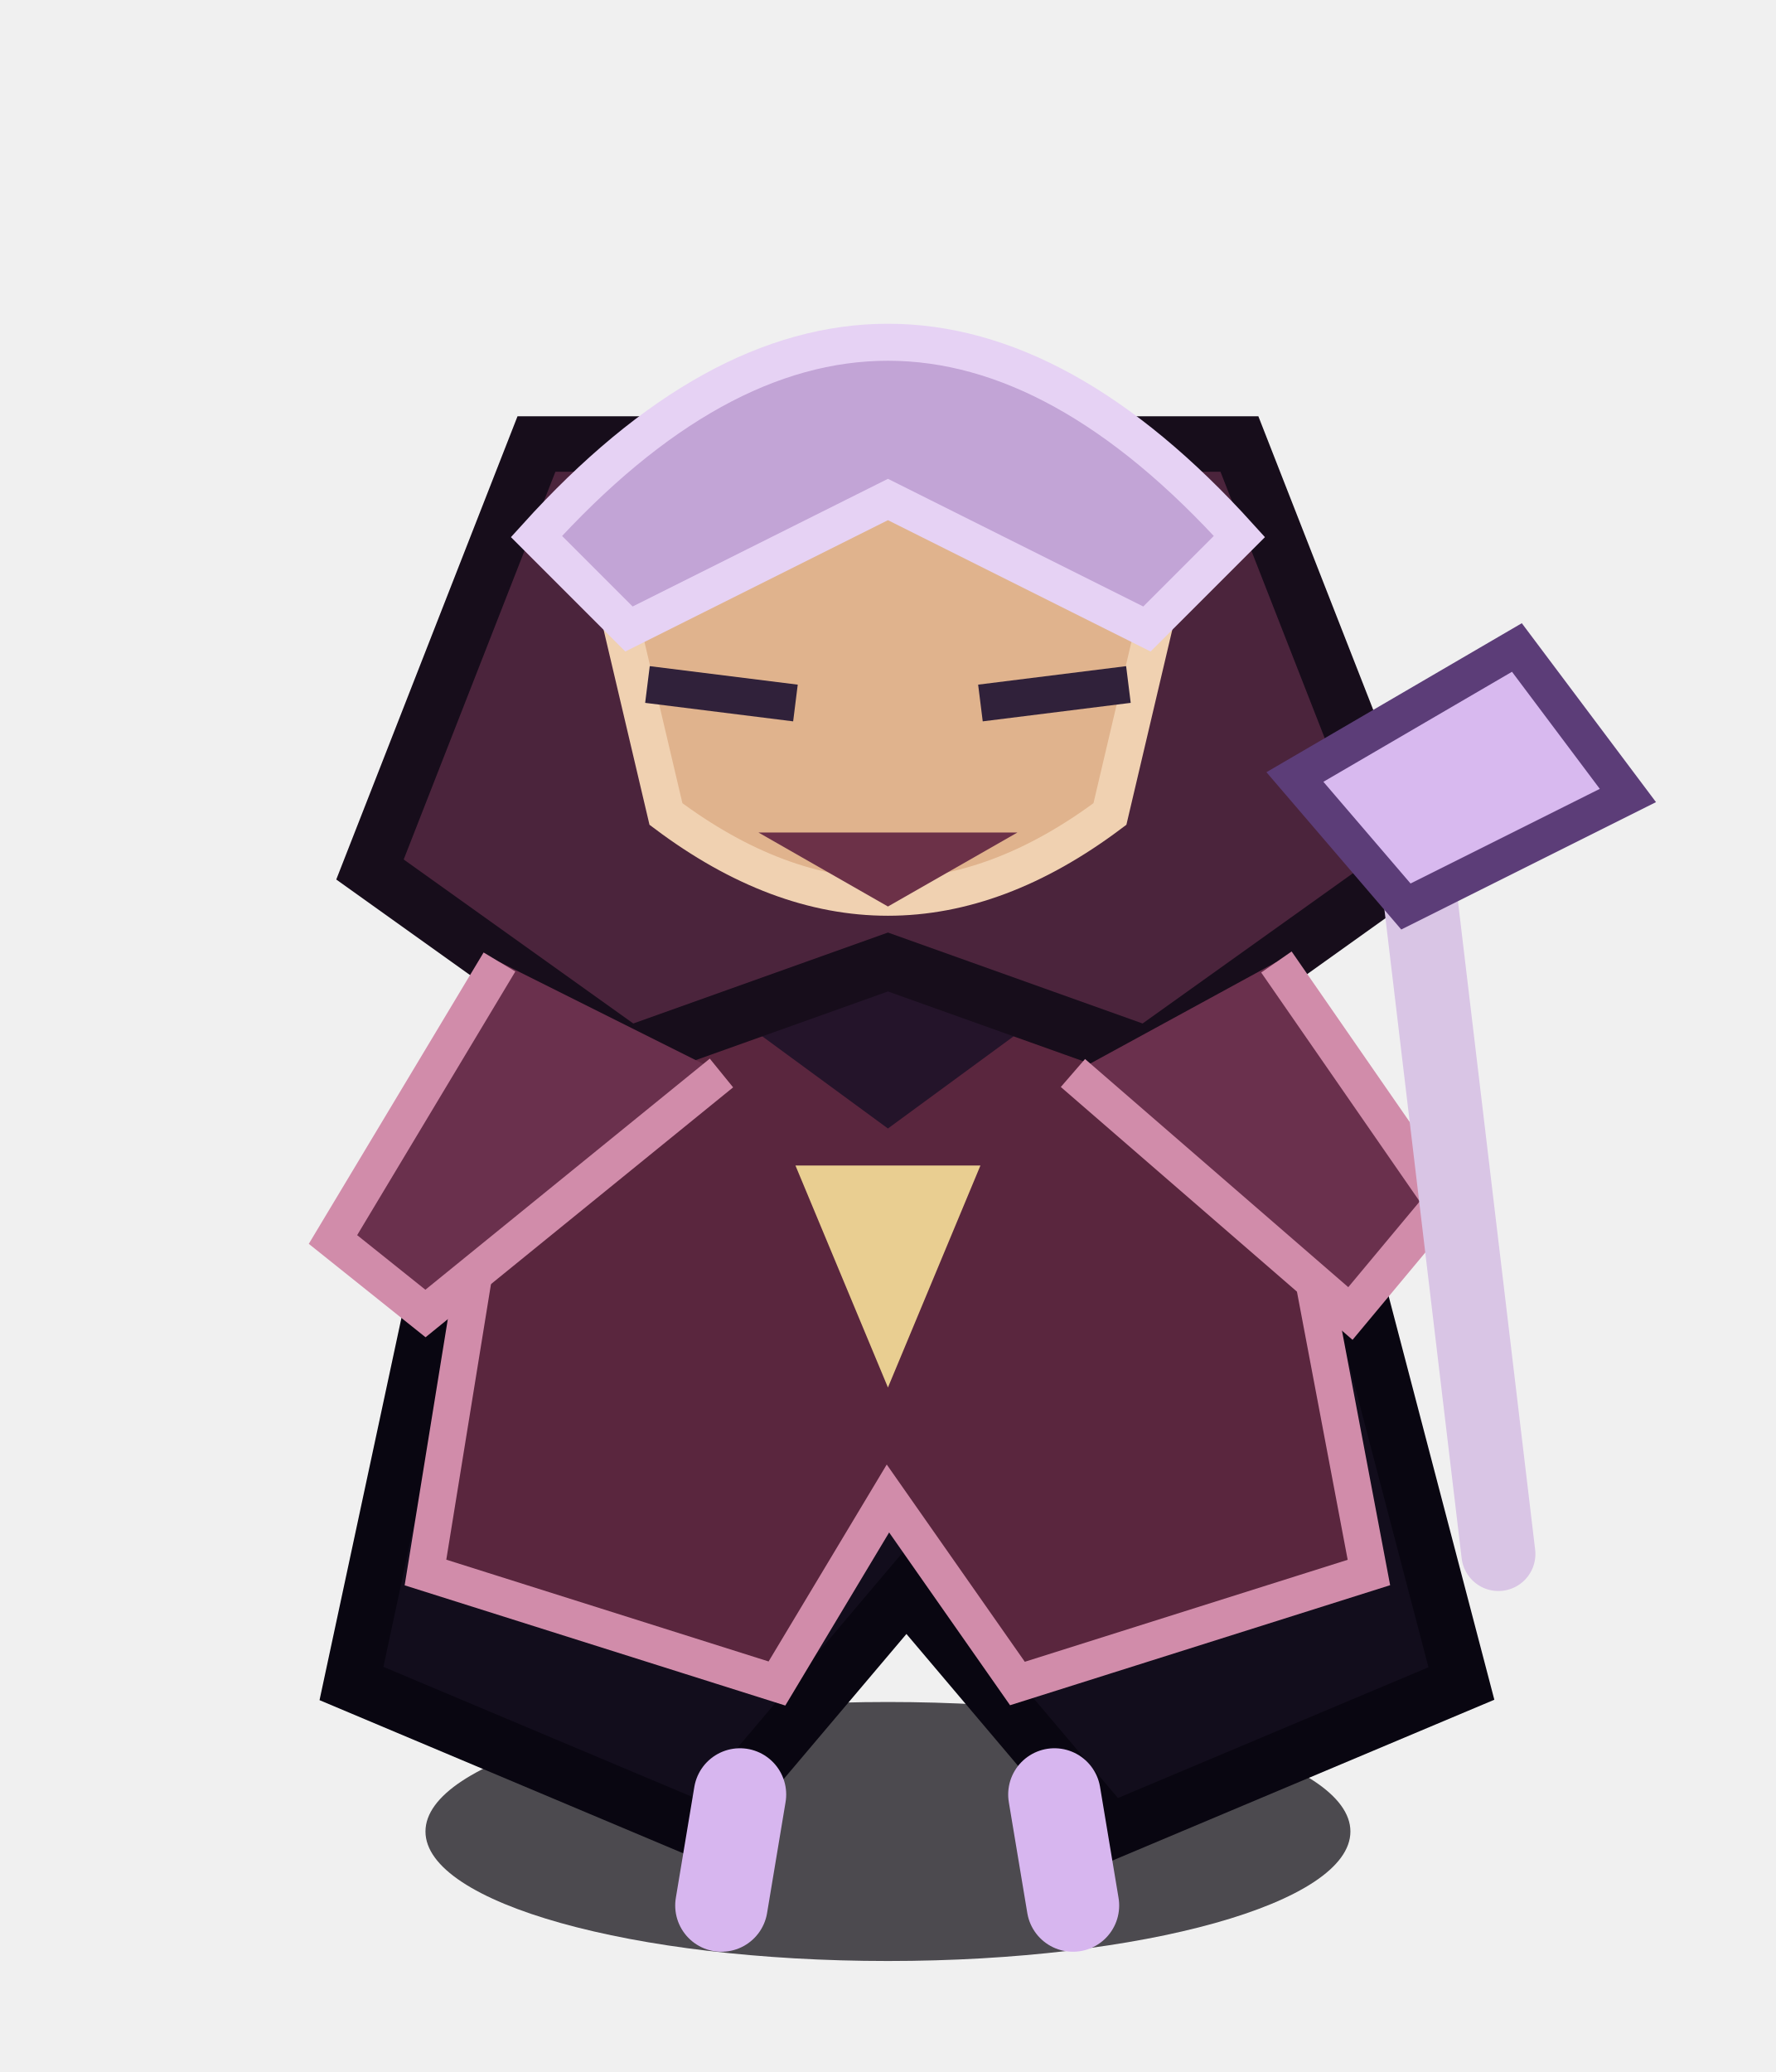
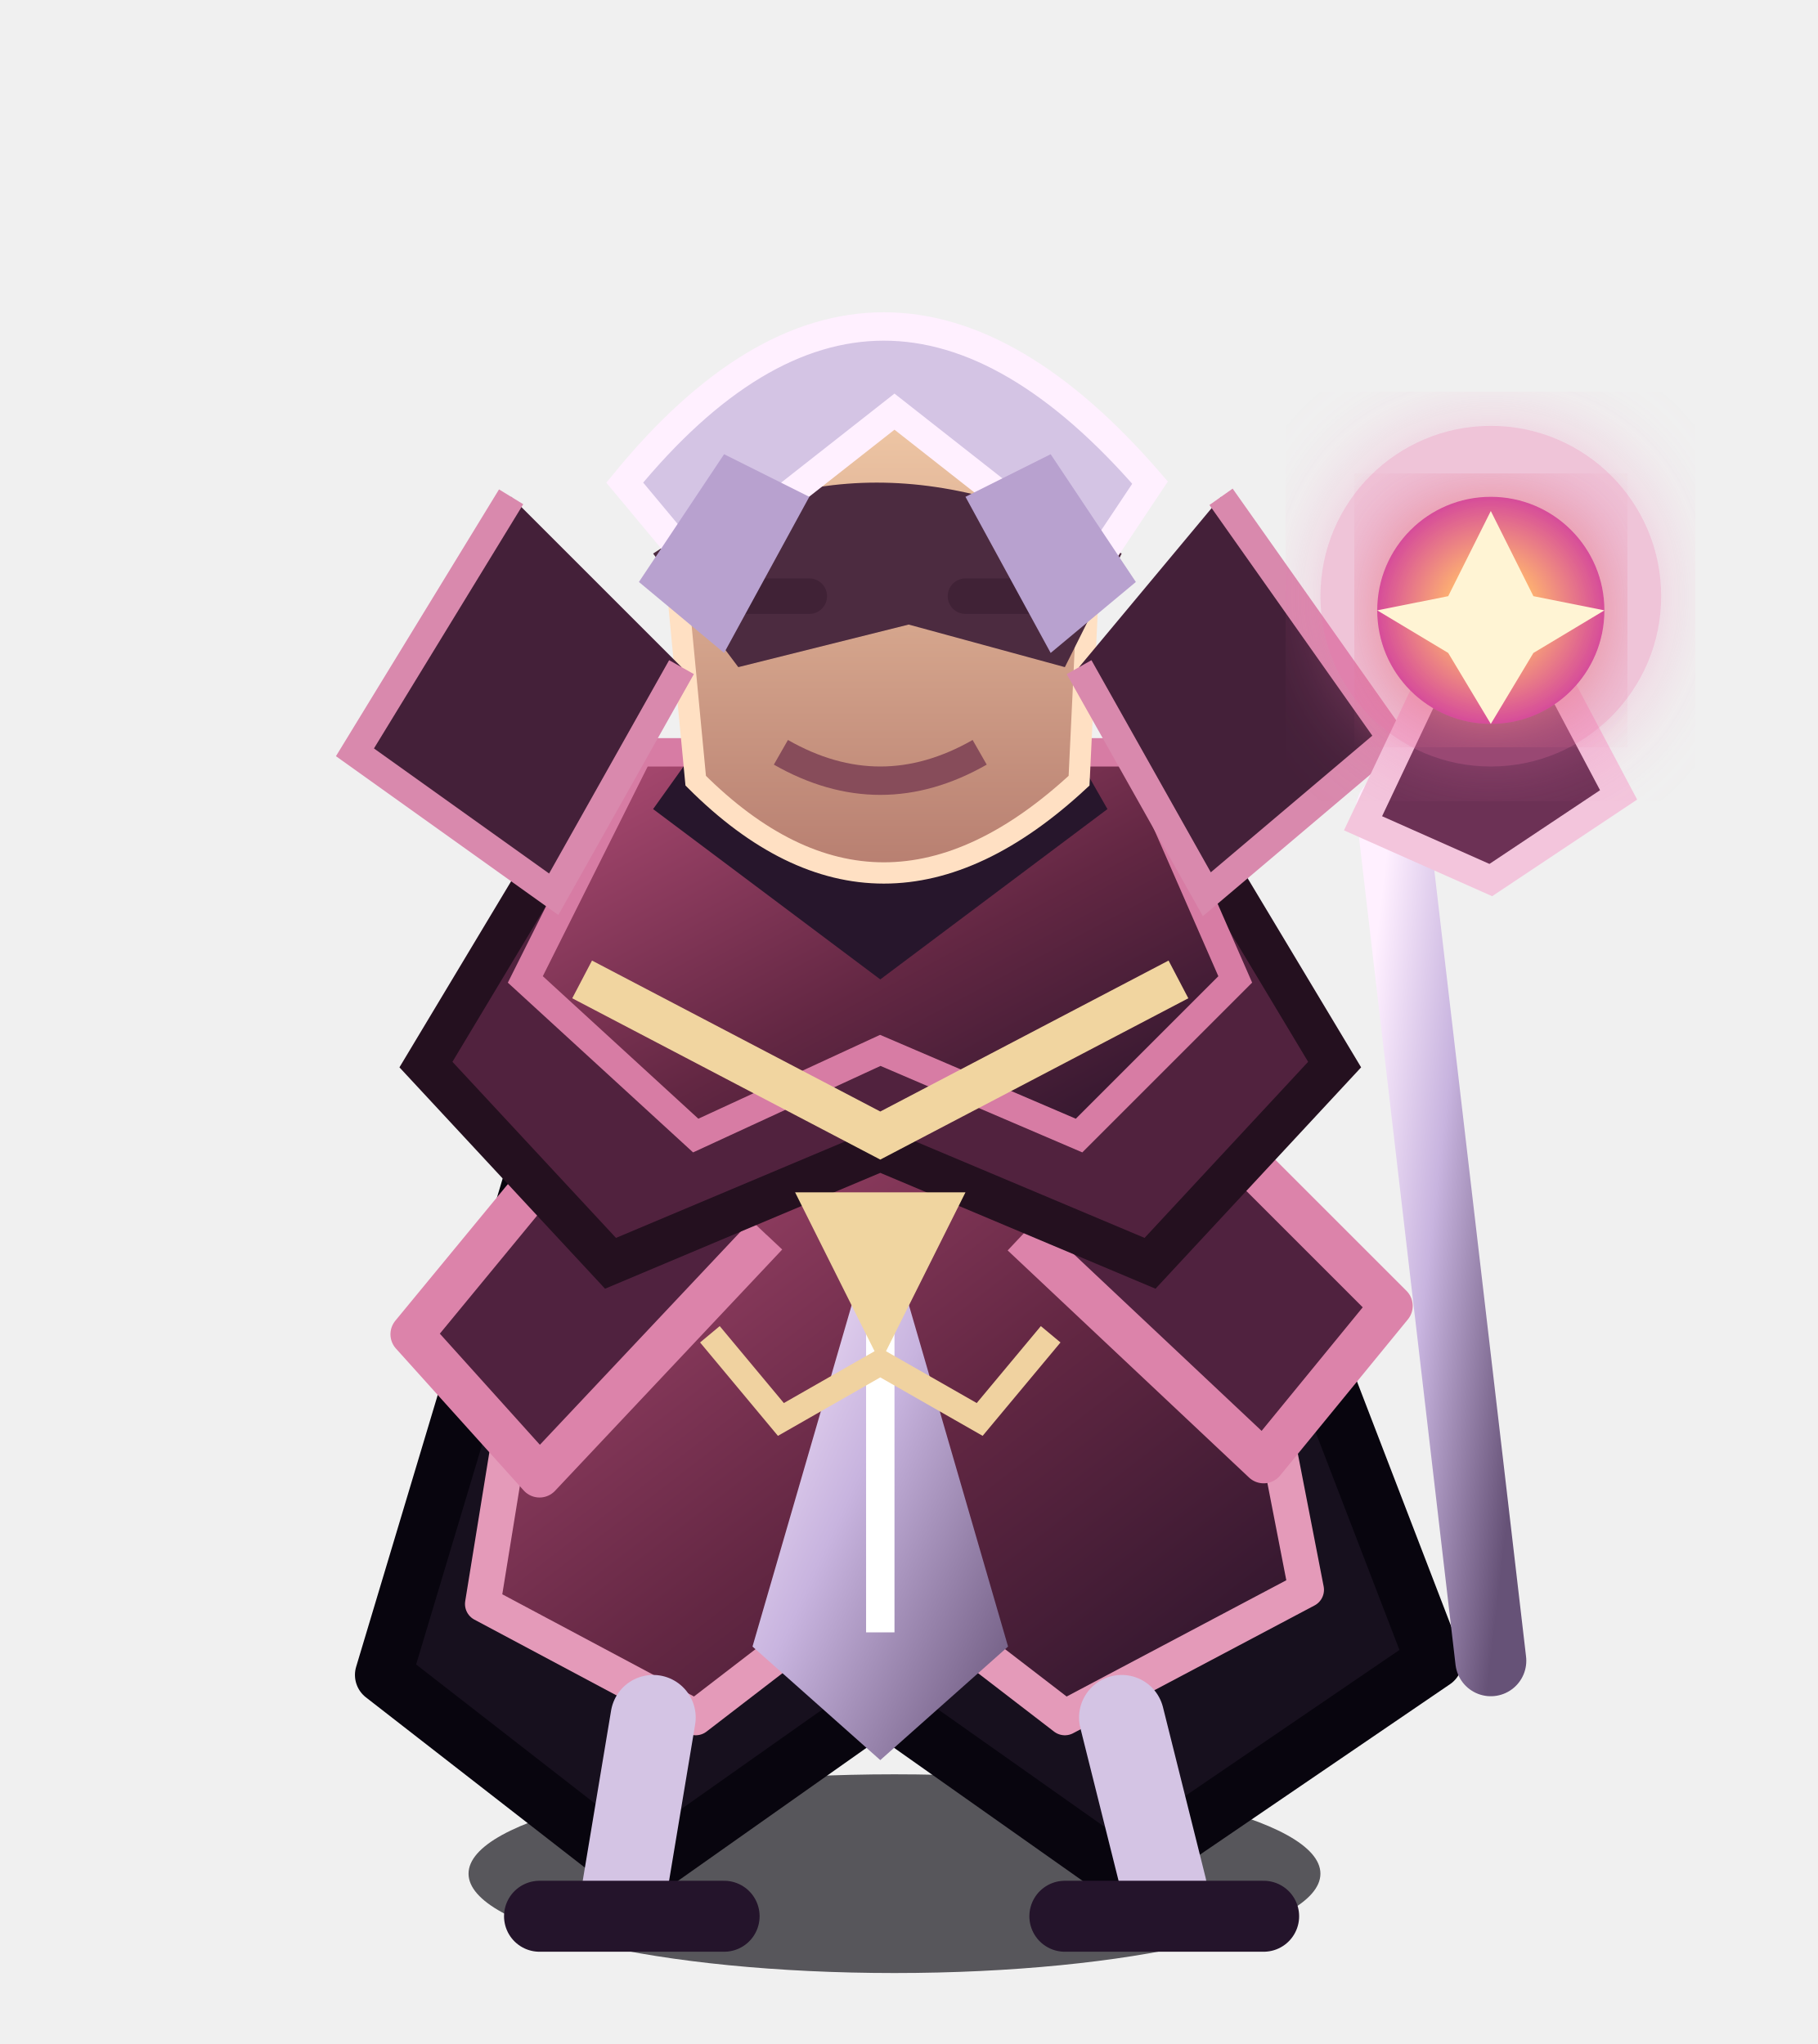
- <svg xmlns="http://www.w3.org/2000/svg" width="96" height="112" viewBox="0 0 96 112">
-   <ellipse cx="48" cy="99" rx="25" ry="7" fill="#05030a" opacity=".7" />
-   <path d="M28 49 19 91 38 99 49 86 60 99 79 91 68 49Z" fill="#120d1c" stroke="#090611" stroke-width="3" />
-   <path d="M29 48 23 85 42 91 48 81 55 91 74 85 67 48Z" fill="#5a263e" stroke="#d18caa" stroke-width="2" />
-   <path d="M33 50 48 61 63 50 59 45 37 45Z" fill="#24142a" />
-   <path d="M29 24 20 47 34 57 48 52 62 57 76 47 67 24Z" fill="#4b243c" stroke="#170d1b" stroke-width="3" />
-   <path d="M32 27Q48 11 64 27L60 44Q48 53 36 44Z" fill="#e0b38d" stroke="#f0d1b1" stroke-width="2" />
-   <path d="M29 29Q48 8 67 29L62 34 48 27 34 34Z" fill="#c2a4d6" stroke="#e6d2f4" stroke-width="2" />
-   <path d="M35 37 43 38M53 38 61 37" stroke="#30213a" stroke-width="2" />
-   <path d="M41 45 48 49 55 45" fill="#6c3148" />
-   <path d="M27 52 18 67 23 71 39 58M69 52 78 65 73 71 58 58" fill="#6a304d" stroke="#d18caa" stroke-width="2" />
-   <path d="M76 42 81 84" stroke="#d9c5e5" stroke-width="4" stroke-linecap="round" />
-   <path d="M70 42 82 35 88 43 76 49Z" fill="#d8b9ef" stroke="#5c3d78" stroke-width="2" />
-   <path d="M43 63 48 75 53 63Z" fill="#e9ce91" />
-   <path d="M40 97 39 103M57 97 58 103" stroke="#d7b6ef" stroke-width="5" stroke-linecap="round" />
+ <svg xmlns="http://www.w3.org/2000/svg" width="128" height="144" viewBox="0 0 128 144">
+   <defs>
+     <linearGradient id="coat" x1="0" y1="0" x2="1" y2="1">
+       <stop stop-color="#b34e77" />
+       <stop offset=".55" stop-color="#632743" />
+       <stop offset="1" stop-color="#261329" />
+     </linearGradient>
+     <linearGradient id="steel" x1="0" y1="0" x2="1" y2="1">
+       <stop stop-color="#fff0ff" />
+       <stop offset=".45" stop-color="#c8b4df" />
+       <stop offset="1" stop-color="#665277" />
+     </linearGradient>
+     <linearGradient id="skin" x1="0" y1="0" x2="0" y2="1">
+       <stop stop-color="#f2cba8" />
+       <stop offset="1" stop-color="#b77e70" />
+     </linearGradient>
+     <radialGradient id="fire">
+       <stop stop-color="#fff5cf" />
+       <stop offset=".35" stop-color="#ffb56f" />
+       <stop offset="1" stop-color="#d64c9a" />
+     </radialGradient>
+     <filter id="glow">
+       <feGaussianBlur stdDeviation="3" />
+       <feMerge>
+         <feMergeNode />
+         <feMergeNode in="SourceGraphic" />
+       </feMerge>
+     </filter>
+   </defs>
+   <ellipse cx="63" cy="132" rx="30" ry="7" fill="#05030a" opacity=".65" />
+   <path d="M39 78 27 118 45 132 62 120 79 132 101 117 86 78Z" fill="#17101e" stroke="#08050e" stroke-width="4" stroke-linejoin="round" />
+   <path d="M40 76 34 113 49 121 62 111 75 121 92 112 85 76Z" fill="url(#coat)" stroke="#e49ab9" stroke-width="2.5" stroke-linejoin="round" />
+   <path d="M62 85 53 116 62 124 71 116Z" fill="url(#steel)" />
+   <path d="M62 91 62 115" stroke="#fff" stroke-width="2" />
+   <path d="M43 77 29 94 38 104 54 87M83 77 98 92 89 103 72 87" fill="#50223f" stroke="#dc83aa" stroke-width="3" stroke-linejoin="round" />
+   <path d="M42 55 30 75 43 89 62 81 81 89 94 75 82 55Z" fill="#51223e" stroke="#24101f" stroke-width="3" />
+   <path d="M45 53 37 69 49 80 62 74 76 80 87 69 80 53Z" fill="url(#coat)" stroke="#d77ca4" stroke-width="2" />
+   <path d="M46 57 62 69 78 57 74 50 51 50Z" fill="#27162c" />
+   <path d="M47 34Q62 21 77 34L76 55Q62 68 49 55Z" fill="url(#skin)" stroke="#ffe0c3" stroke-width="1.5" />
+   <path d="M46 39Q61 29 79 39L75 47 64 44 52 47Z" fill="#4c2b40" />
+   <path d="M50 42 57 42M68 42 75 42" stroke="#402236" stroke-width="2.5" stroke-linecap="round" />
+   <path d="M55 53Q62 57 69 53" fill="none" stroke="#874c5a" stroke-width="2" />
+   <path d="M44 34Q62 12 81 34L77 40 63 29 49 40Z" fill="#d4c4e4" stroke="#fff0ff" stroke-width="2" />
+   <path d="M51 32 45 41 51 46 57 35M74 32 80 41 74 46 68 35" fill="#b8a1cf" />
+   <path d="M36 35 25 53 39 63 48 47M86 35 98 52 85 63 76 47" fill="#442039" stroke="#d989ad" stroke-width="2" />
+   <path d="M41 69 62 80 83 69" fill="none" stroke="#f1d5a0" stroke-width="3" />
+   <path d="M56 84 62 96 68 84" fill="#f0d5a0" />
+   <path d="M98 57 105 117" stroke="url(#steel)" stroke-width="5" stroke-linecap="round" />
+   <path d="M96 58 105 39 114 56 105 62Z" fill="#6c3155" stroke="#f3c5dc" stroke-width="2" />
+   <circle cx="105" cy="42" r="12" fill="#ed73ad" opacity=".35" filter="url(#glow)" />
+   <circle cx="105" cy="43" r="8" fill="url(#fire)" filter="url(#glow)" />
+   <path d="M105 36 108 42 113 43 108 46 105 51 102 46 97 43 102 42Z" fill="#fff4d4" />
+   <path d="M46 121 44 133M79 121 82 133" stroke="#d4c4e4" stroke-width="6" stroke-linecap="round" />
+   <path d="M38 135 51 135M75 135 89 135" stroke="#24142b" stroke-width="5" stroke-linecap="round" />
+   <path d="M50 94 55 100 62 96 69 100 74 94" fill="none" stroke="#f0d2a0" stroke-width="1.8" />
</svg>
